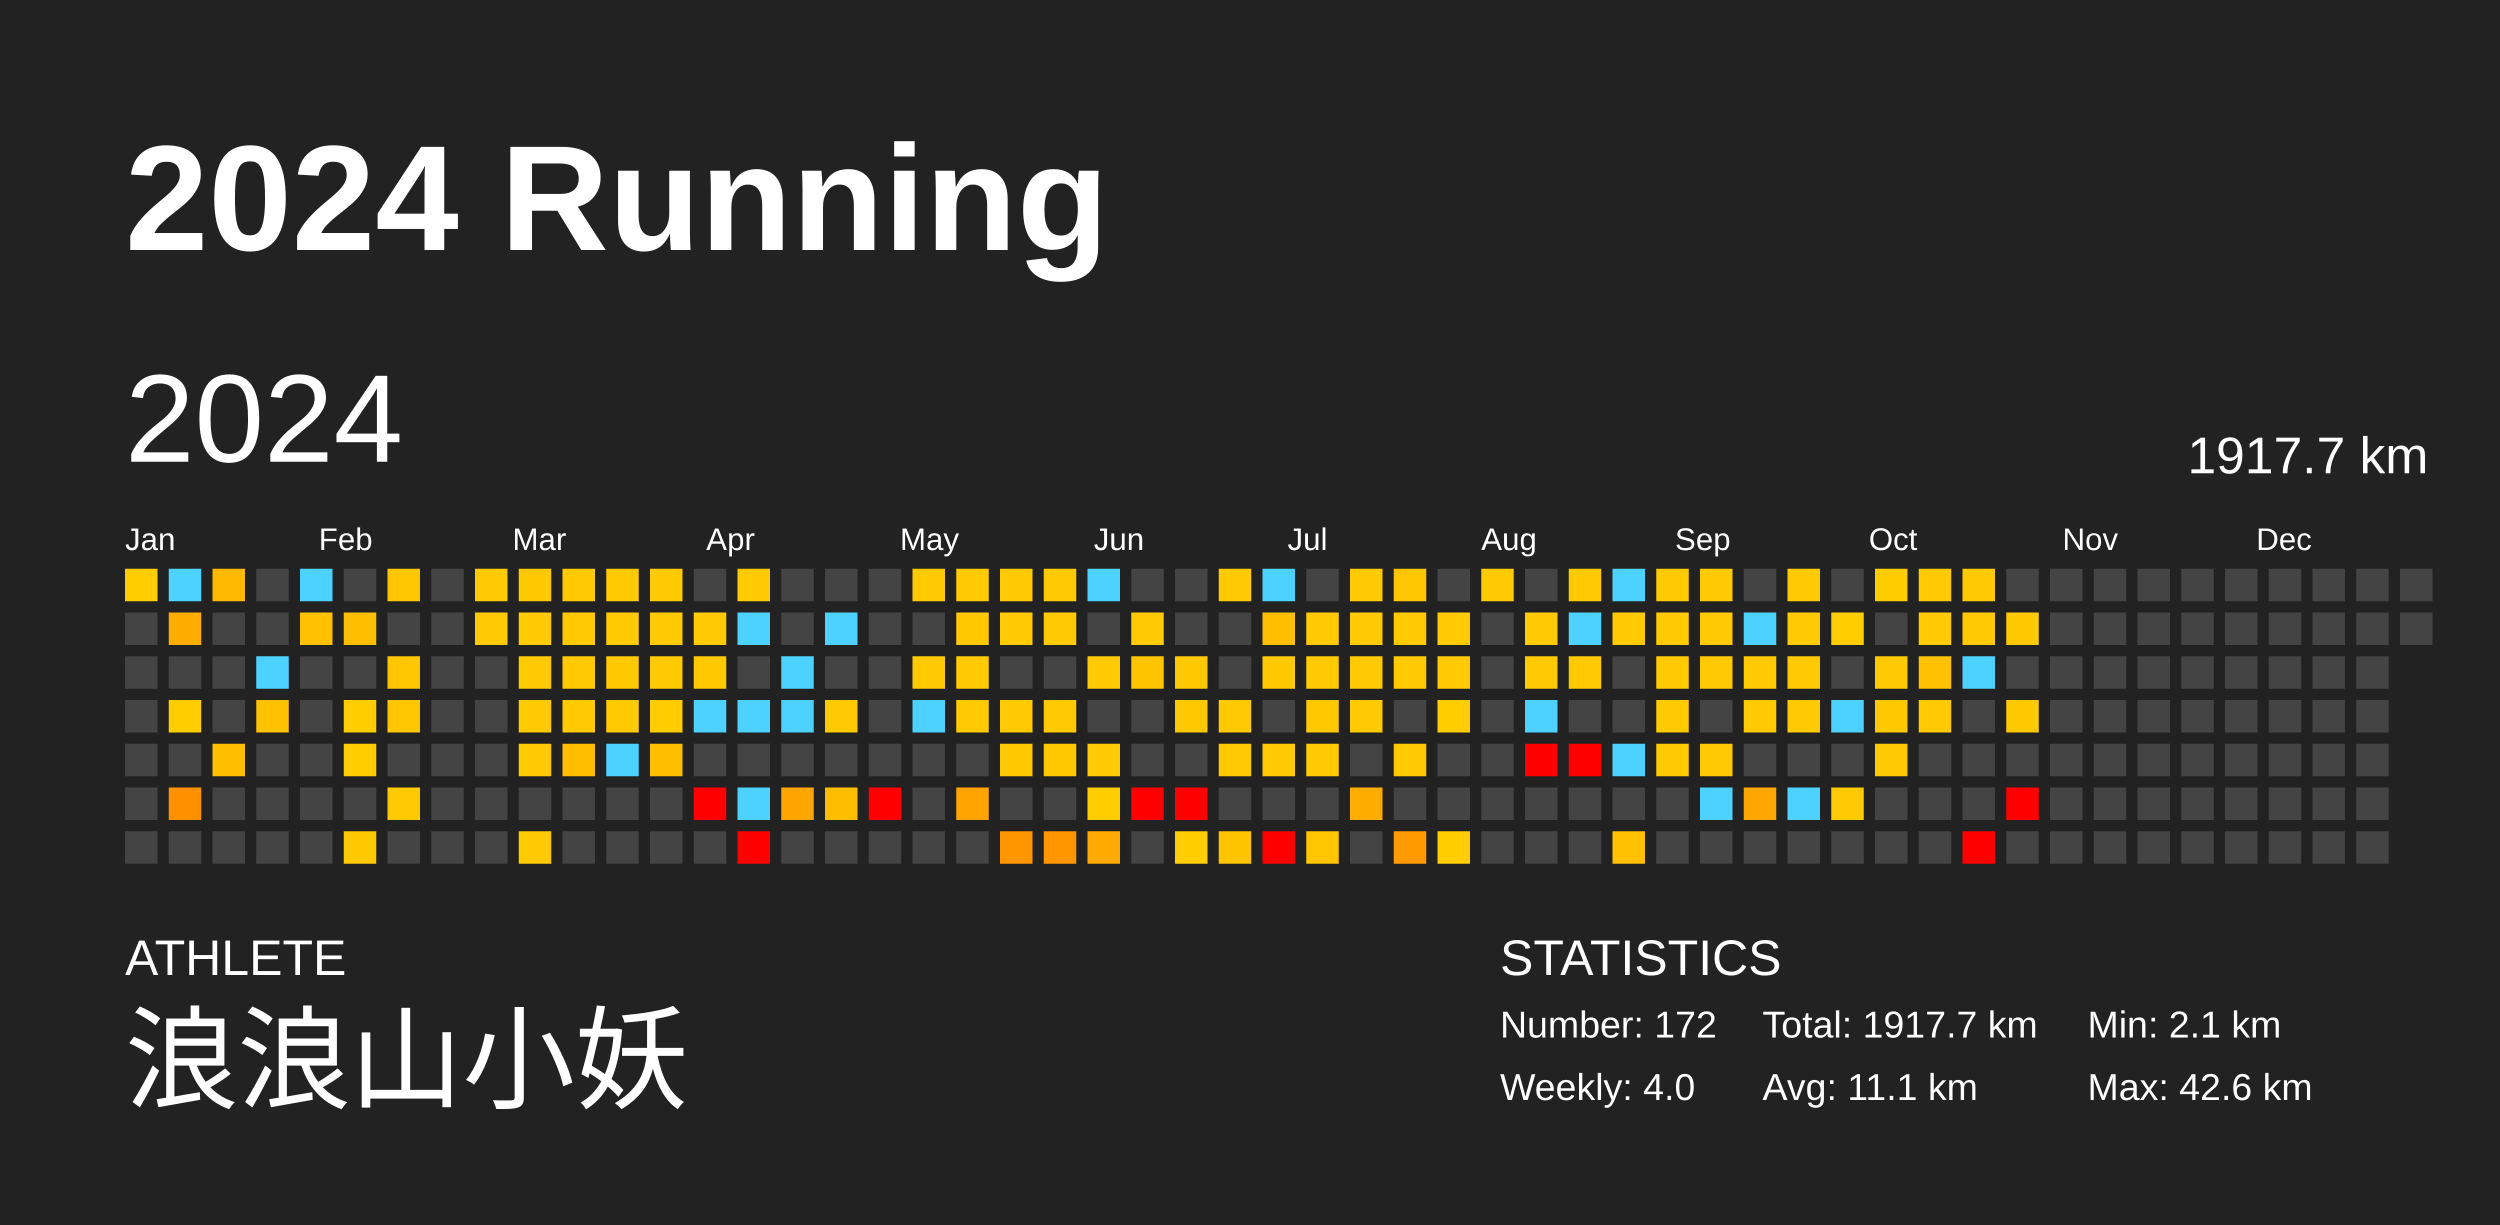
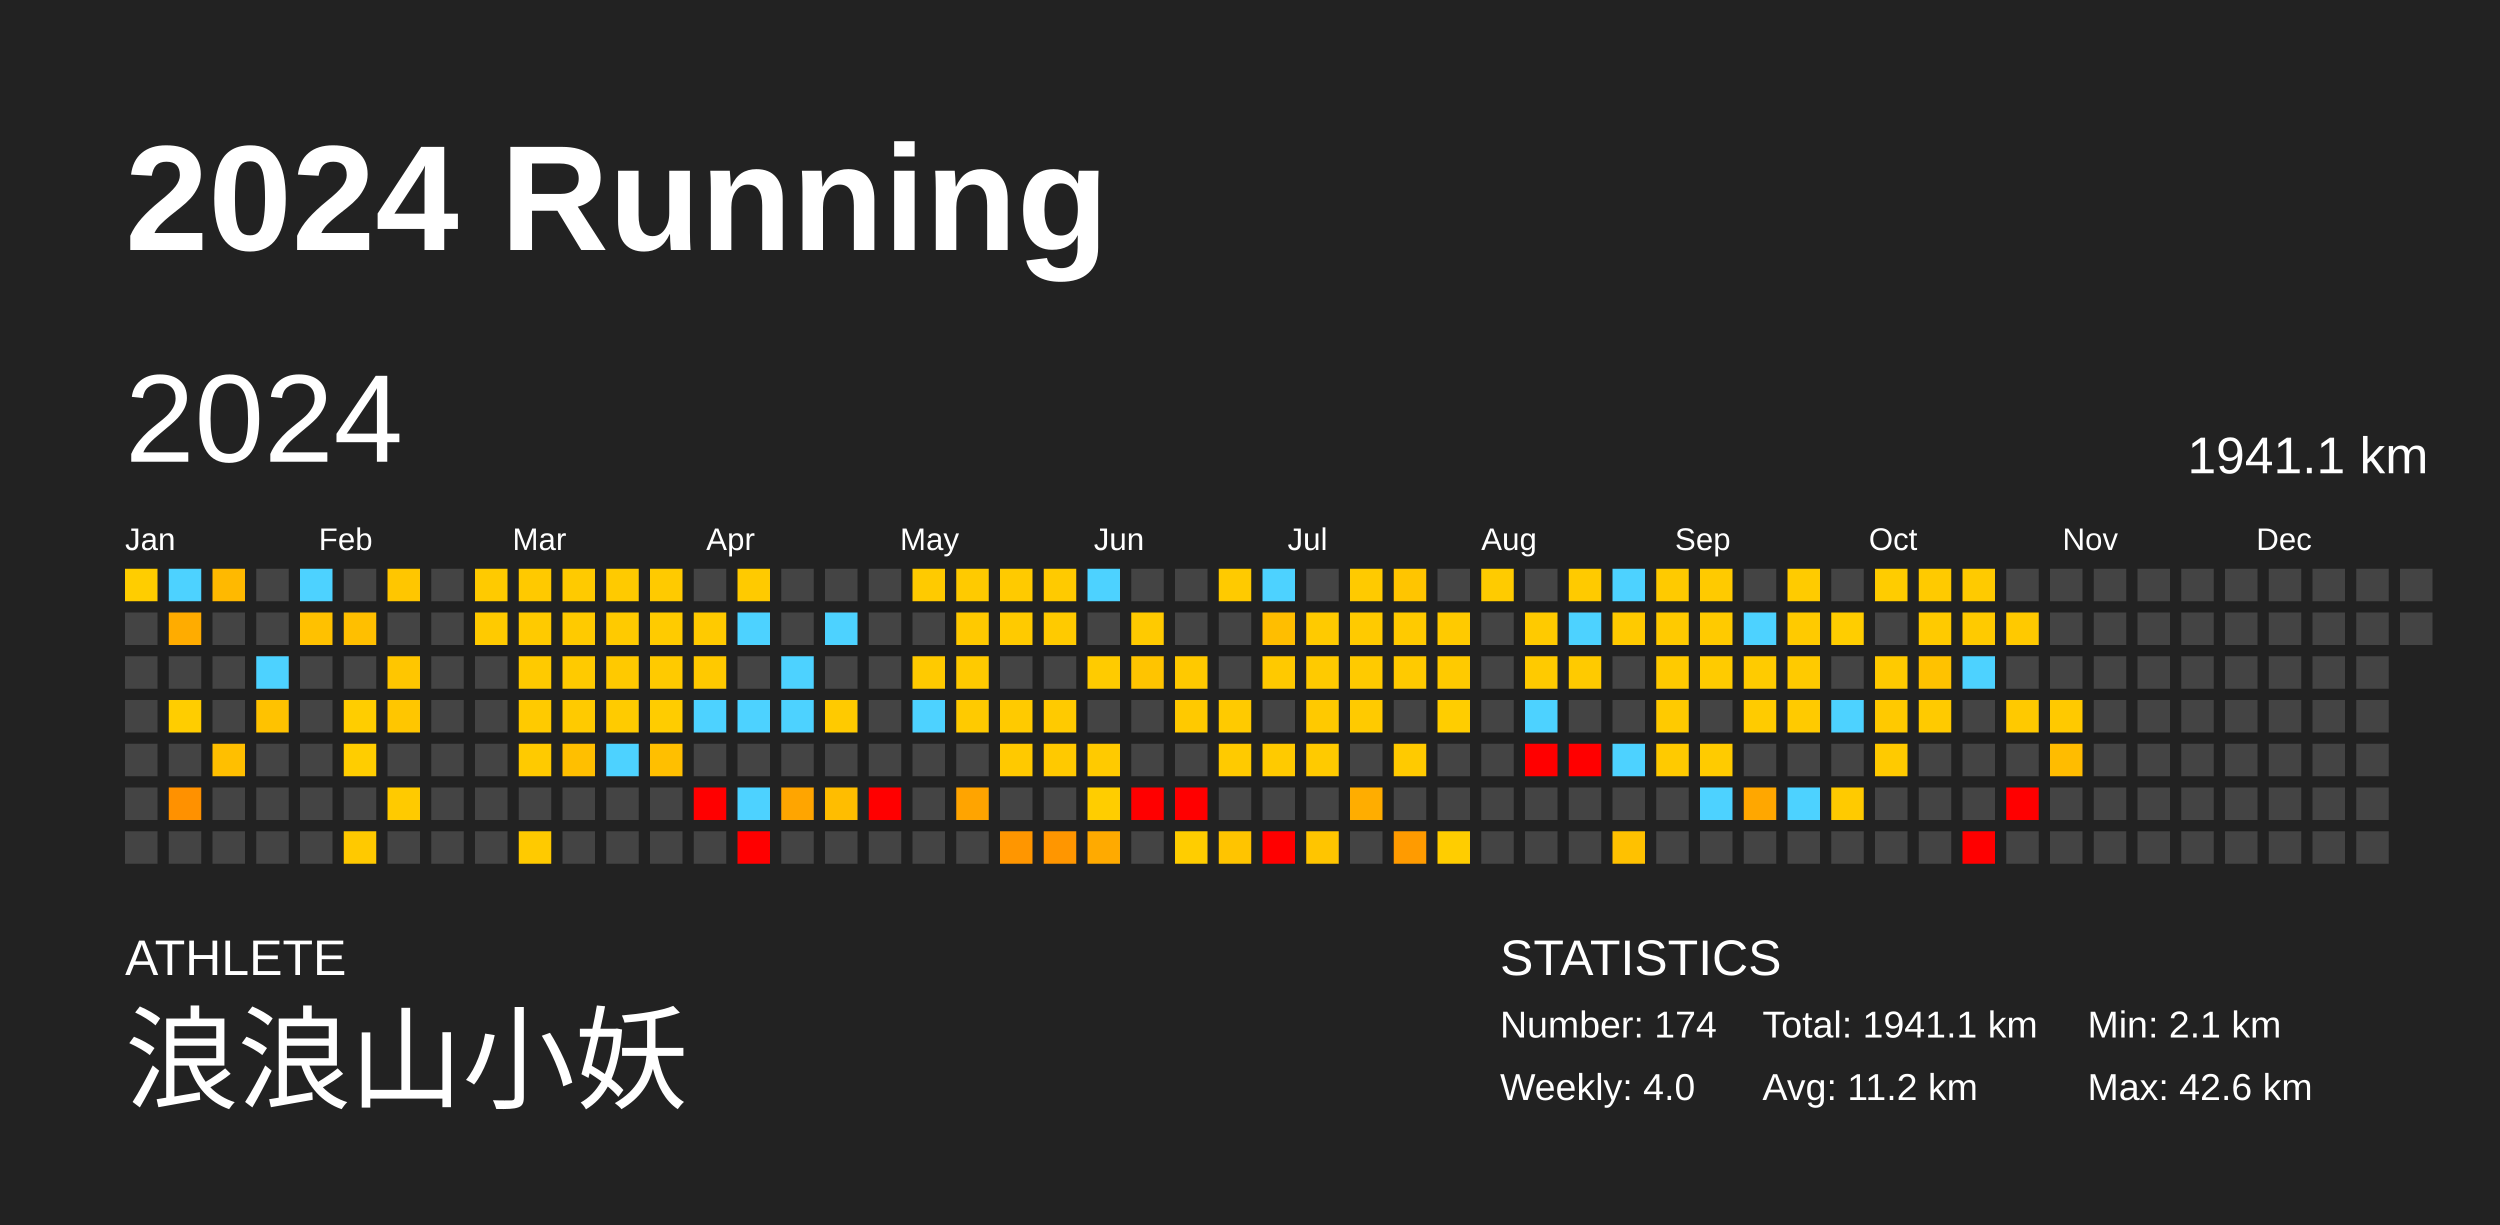
<svg xmlns="http://www.w3.org/2000/svg" baseProfile="full" height="98mm" version="1.1" viewBox="0,0,200,98" width="200mm">
  <defs />
  <rect fill="#222222" height="98" width="200" x="0" y="0" />
  <text fill="#FFFFFF" style="font-size:12px; font-family:Arial; font-weight:bold;" x="10" y="20">2024 Running</text>
  <text fill="#FFFFFF" style="font-size:4px; font-family:Arial" x="10" y="78">ATHLETE</text>
  <text fill="#FFFFFF" style="font-size:9px; font-family:Arial" x="10" y="88">浪浪山小妖</text>
  <text fill="#FFFFFF" style="font-size:4px; font-family:Arial" x="120" y="78">STATISTICS</text>
-   <text fill="#FFFFFF" style="font-size:3px; font-family:Arial" x="120" y="83">Number: 172</text>
+   <text fill="#FFFFFF" style="font-size:3px; font-family:Arial" x="120" y="83">Number: 174</text>
  <text fill="#FFFFFF" style="font-size:3px; font-family:Arial" x="120" y="88">Weekly: 4.0</text>
-   <text fill="#FFFFFF" style="font-size:3px; font-family:Arial" x="141" y="83">Total: 1917.7 km</text>
-   <text fill="#FFFFFF" style="font-size:3px; font-family:Arial" x="141" y="88">Avg: 11.1 km</text>
+   <text fill="#FFFFFF" style="font-size:3px; font-family:Arial" x="141" y="83">Total: 1941.1 km</text>
+   <text fill="#FFFFFF" style="font-size:3px; font-family:Arial" x="141" y="88">Avg: 11.2 km</text>
  <text fill="#FFFFFF" style="font-size:3px; font-family:Arial" x="167" y="83">Min: 2.1 km</text>
  <text fill="#FFFFFF" style="font-size:3px; font-family:Arial" x="167" y="88">Max: 42.6 km</text>
  <text dominant-baseline="hanging" fill="#FFFFFF" style="font-size:10.0px; font-family:Arial;" x="10" y="30">2024</text>
-   <text dominant-baseline="hanging" fill="#FFFFFF" style="font-size:4.125px; font-family:Arial;" x="175" y="35">1917.7 km</text>
+   <text dominant-baseline="hanging" fill="#FFFFFF" style="font-size:4.125px; font-family:Arial;" x="175" y="35">1941.1 km</text>
  <text fill="#FFFFFF" style="font-size:2.5px; font-family:Arial" x="10.0" y="44">Jan</text>
  <text fill="#FFFFFF" style="font-size:2.5px; font-family:Arial" x="25.5" y="44">Feb</text>
  <text fill="#FFFFFF" style="font-size:2.5px; font-family:Arial" x="41.0" y="44">Mar</text>
  <text fill="#FFFFFF" style="font-size:2.5px; font-family:Arial" x="56.5" y="44">Apr</text>
  <text fill="#FFFFFF" style="font-size:2.5px; font-family:Arial" x="72.0" y="44">May</text>
  <text fill="#FFFFFF" style="font-size:2.5px; font-family:Arial" x="87.5" y="44">Jun</text>
  <text fill="#FFFFFF" style="font-size:2.5px; font-family:Arial" x="103.0" y="44">Jul</text>
  <text fill="#FFFFFF" style="font-size:2.5px; font-family:Arial" x="118.5" y="44">Aug</text>
  <text fill="#FFFFFF" style="font-size:2.5px; font-family:Arial" x="134.0" y="44">Sep</text>
  <text fill="#FFFFFF" style="font-size:2.5px; font-family:Arial" x="149.5" y="44">Oct</text>
  <text fill="#FFFFFF" style="font-size:2.5px; font-family:Arial" x="165.0" y="44">Nov</text>
  <text fill="#FFFFFF" style="font-size:2.5px; font-family:Arial" x="180.5" y="44">Dec</text>
  <rect fill="#ffcd00" height="2.6" width="2.6" x="10.0" y="45.5" />
  <rect fill="#444444" height="2.6" width="2.6" x="10.0" y="49.0" />
  <rect fill="#444444" height="2.6" width="2.6" x="10.0" y="52.5" />
  <rect fill="#444444" height="2.6" width="2.6" x="10.0" y="56.0" />
  <rect fill="#444444" height="2.6" width="2.6" x="10.0" y="59.5" />
  <rect fill="#444444" height="2.6" width="2.6" x="10.0" y="63.0" />
  <rect fill="#444444" height="2.6" width="2.6" x="10.0" y="66.5" />
  <rect fill="#4dd2ff" height="2.6" width="2.6" x="13.5" y="45.5" />
  <rect fill="#ffac00" height="2.6" width="2.6" x="13.5" y="49.0" />
  <rect fill="#444444" height="2.6" width="2.6" x="13.5" y="52.5" />
  <rect fill="#ffcd00" height="2.6" width="2.6" x="13.5" y="56.0" />
  <rect fill="#444444" height="2.6" width="2.6" x="13.5" y="59.5" />
  <rect fill="#ff9100" height="2.6" width="2.6" x="13.5" y="63.0" />
  <rect fill="#444444" height="2.6" width="2.6" x="13.5" y="66.5" />
  <rect fill="#ffb900" height="2.6" width="2.6" x="17.0" y="45.5" />
  <rect fill="#444444" height="2.6" width="2.6" x="17.0" y="49.0" />
  <rect fill="#444444" height="2.6" width="2.6" x="17.0" y="52.5" />
  <rect fill="#444444" height="2.6" width="2.6" x="17.0" y="56.0" />
  <rect fill="#ffbf00" height="2.6" width="2.6" x="17.0" y="59.5" />
  <rect fill="#444444" height="2.6" width="2.6" x="17.0" y="63.0" />
  <rect fill="#444444" height="2.6" width="2.6" x="17.0" y="66.5" />
  <rect fill="#444444" height="2.6" width="2.6" x="20.5" y="45.5" />
  <rect fill="#444444" height="2.6" width="2.6" x="20.5" y="49.0" />
  <rect fill="#4dd2ff" height="2.6" width="2.6" x="20.5" y="52.5" />
  <rect fill="#ffc200" height="2.6" width="2.6" x="20.5" y="56.0" />
  <rect fill="#444444" height="2.6" width="2.6" x="20.5" y="59.5" />
  <rect fill="#444444" height="2.6" width="2.6" x="20.5" y="63.0" />
  <rect fill="#444444" height="2.6" width="2.6" x="20.5" y="66.5" />
  <rect fill="#4dd2ff" height="2.6" width="2.6" x="24.0" y="45.5" />
  <rect fill="#ffc100" height="2.6" width="2.6" x="24.0" y="49.0" />
  <rect fill="#444444" height="2.6" width="2.6" x="24.0" y="52.5" />
  <rect fill="#444444" height="2.6" width="2.6" x="24.0" y="56.0" />
  <rect fill="#444444" height="2.6" width="2.6" x="24.0" y="59.5" />
  <rect fill="#444444" height="2.6" width="2.6" x="24.0" y="63.0" />
  <rect fill="#444444" height="2.6" width="2.6" x="24.0" y="66.5" />
  <rect fill="#444444" height="2.6" width="2.6" x="27.5" y="45.5" />
  <rect fill="#ffbf00" height="2.6" width="2.6" x="27.5" y="49.0" />
  <rect fill="#444444" height="2.6" width="2.6" x="27.5" y="52.5" />
  <rect fill="#ffcd00" height="2.6" width="2.6" x="27.5" y="56.0" />
  <rect fill="#ffcd00" height="2.6" width="2.6" x="27.5" y="59.5" />
  <rect fill="#444444" height="2.6" width="2.6" x="27.5" y="63.0" />
  <rect fill="#ffc900" height="2.6" width="2.6" x="27.5" y="66.5" />
  <rect fill="#ffc600" height="2.6" width="2.6" x="31.0" y="45.5" />
  <rect fill="#444444" height="2.6" width="2.6" x="31.0" y="49.0" />
  <rect fill="#ffc600" height="2.6" width="2.6" x="31.0" y="52.5" />
  <rect fill="#ffc600" height="2.6" width="2.6" x="31.0" y="56.0" />
  <rect fill="#444444" height="2.6" width="2.6" x="31.0" y="59.5" />
  <rect fill="#ffca00" height="2.6" width="2.6" x="31.0" y="63.0" />
  <rect fill="#444444" height="2.6" width="2.6" x="31.0" y="66.5" />
  <rect fill="#444444" height="2.6" width="2.6" x="34.5" y="45.5" />
  <rect fill="#444444" height="2.6" width="2.6" x="34.5" y="49.0" />
  <rect fill="#444444" height="2.6" width="2.6" x="34.5" y="52.5" />
  <rect fill="#444444" height="2.6" width="2.6" x="34.5" y="56.0" />
  <rect fill="#444444" height="2.6" width="2.6" x="34.5" y="59.5" />
  <rect fill="#444444" height="2.6" width="2.6" x="34.5" y="63.0" />
  <rect fill="#444444" height="2.6" width="2.6" x="34.5" y="66.5" />
  <rect fill="#ffca00" height="2.6" width="2.6" x="38.0" y="45.5" />
  <rect fill="#ffca00" height="2.6" width="2.6" x="38.0" y="49.0" />
  <rect fill="#444444" height="2.6" width="2.6" x="38.0" y="52.5" />
  <rect fill="#444444" height="2.6" width="2.6" x="38.0" y="56.0" />
  <rect fill="#444444" height="2.6" width="2.6" x="38.0" y="59.5" />
  <rect fill="#444444" height="2.6" width="2.6" x="38.0" y="63.0" />
  <rect fill="#444444" height="2.6" width="2.6" x="38.0" y="66.5" />
  <rect fill="#ffc900" height="2.6" width="2.6" x="41.5" y="45.5" />
  <rect fill="#ffca00" height="2.6" width="2.6" x="41.5" y="49.0" />
  <rect fill="#ffca00" height="2.6" width="2.6" x="41.5" y="52.5" />
  <rect fill="#ffca00" height="2.6" width="2.6" x="41.5" y="56.0" />
  <rect fill="#ffca00" height="2.6" width="2.6" x="41.5" y="59.5" />
  <rect fill="#444444" height="2.6" width="2.6" x="41.5" y="63.0" />
  <rect fill="#ffca00" height="2.6" width="2.6" x="41.5" y="66.5" />
  <rect fill="#ffca00" height="2.6" width="2.6" x="45.0" y="45.5" />
  <rect fill="#ffca00" height="2.6" width="2.6" x="45.0" y="49.0" />
  <rect fill="#ffca00" height="2.6" width="2.6" x="45.0" y="52.5" />
  <rect fill="#ffca00" height="2.6" width="2.6" x="45.0" y="56.0" />
  <rect fill="#ffbf00" height="2.6" width="2.6" x="45.0" y="59.5" />
  <rect fill="#444444" height="2.6" width="2.6" x="45.0" y="63.0" />
  <rect fill="#444444" height="2.6" width="2.6" x="45.0" y="66.5" />
  <rect fill="#ffca00" height="2.6" width="2.6" x="48.5" y="45.5" />
  <rect fill="#ffca00" height="2.6" width="2.6" x="48.5" y="49.0" />
  <rect fill="#ffc900" height="2.6" width="2.6" x="48.5" y="52.5" />
  <rect fill="#ffcb00" height="2.6" width="2.6" x="48.5" y="56.0" />
  <rect fill="#4dd2ff" height="2.6" width="2.6" x="48.5" y="59.5" />
  <rect fill="#444444" height="2.6" width="2.6" x="48.5" y="63.0" />
  <rect fill="#444444" height="2.6" width="2.6" x="48.5" y="66.5" />
  <rect fill="#ffca00" height="2.6" width="2.6" x="52.0" y="45.5" />
  <rect fill="#ffcb00" height="2.6" width="2.6" x="52.0" y="49.0" />
  <rect fill="#ffca00" height="2.6" width="2.6" x="52.0" y="52.5" />
  <rect fill="#ffcc00" height="2.6" width="2.6" x="52.0" y="56.0" />
  <rect fill="#ffbf00" height="2.6" width="2.6" x="52.0" y="59.5" />
  <rect fill="#444444" height="2.6" width="2.6" x="52.0" y="63.0" />
  <rect fill="#444444" height="2.6" width="2.6" x="52.0" y="66.5" />
  <rect fill="#444444" height="2.6" width="2.6" x="55.5" y="45.5" />
  <rect fill="#ffca00" height="2.6" width="2.6" x="55.5" y="49.0" />
  <rect fill="#ffc900" height="2.6" width="2.6" x="55.5" y="52.5" />
  <rect fill="#4dd2ff" height="2.6" width="2.6" x="55.5" y="56.0" />
  <rect fill="#444444" height="2.6" width="2.6" x="55.5" y="59.5" />
  <rect fill="red" height="2.6" width="2.6" x="55.5" y="63.0" />
  <rect fill="#444444" height="2.6" width="2.6" x="55.5" y="66.5" />
  <rect fill="#ffca00" height="2.6" width="2.6" x="59.0" y="45.5" />
  <rect fill="#4dd2ff" height="2.6" width="2.6" x="59.0" y="49.0" />
  <rect fill="#444444" height="2.6" width="2.6" x="59.0" y="52.5" />
  <rect fill="#4dd2ff" height="2.6" width="2.6" x="59.0" y="56.0" />
  <rect fill="#444444" height="2.6" width="2.6" x="59.0" y="59.5" />
  <rect fill="#4dd2ff" height="2.6" width="2.6" x="59.0" y="63.0" />
  <rect fill="red" height="2.6" width="2.6" x="59.0" y="66.5" />
  <rect fill="#444444" height="2.6" width="2.6" x="62.5" y="45.5" />
  <rect fill="#444444" height="2.6" width="2.6" x="62.5" y="49.0" />
  <rect fill="#4dd2ff" height="2.6" width="2.6" x="62.5" y="52.5" />
  <rect fill="#4dd2ff" height="2.6" width="2.6" x="62.5" y="56.0" />
  <rect fill="#444444" height="2.6" width="2.6" x="62.5" y="59.5" />
  <rect fill="#ffa500" height="2.6" width="2.6" x="62.5" y="63.0" />
  <rect fill="#444444" height="2.6" width="2.6" x="62.5" y="66.5" />
  <rect fill="#444444" height="2.6" width="2.6" x="66.0" y="45.5" />
  <rect fill="#4dd2ff" height="2.6" width="2.6" x="66.0" y="49.0" />
  <rect fill="#444444" height="2.6" width="2.6" x="66.0" y="52.5" />
  <rect fill="#ffca00" height="2.6" width="2.6" x="66.0" y="56.0" />
  <rect fill="#444444" height="2.6" width="2.6" x="66.0" y="59.5" />
  <rect fill="#ffbd00" height="2.6" width="2.6" x="66.0" y="63.0" />
  <rect fill="#444444" height="2.6" width="2.6" x="66.0" y="66.5" />
  <rect fill="#444444" height="2.6" width="2.6" x="69.5" y="45.5" />
  <rect fill="#444444" height="2.6" width="2.6" x="69.5" y="49.0" />
  <rect fill="#444444" height="2.6" width="2.6" x="69.5" y="52.5" />
  <rect fill="#444444" height="2.6" width="2.6" x="69.5" y="56.0" />
  <rect fill="#444444" height="2.6" width="2.6" x="69.5" y="59.5" />
  <rect fill="red" height="2.6" width="2.6" x="69.5" y="63.0" />
  <rect fill="#444444" height="2.6" width="2.6" x="69.5" y="66.5" />
  <rect fill="#ffca00" height="2.6" width="2.6" x="73.0" y="45.5" />
  <rect fill="#444444" height="2.6" width="2.6" x="73.0" y="49.0" />
  <rect fill="#ffca00" height="2.6" width="2.6" x="73.0" y="52.5" />
  <rect fill="#4dd2ff" height="2.6" width="2.6" x="73.0" y="56.0" />
  <rect fill="#444444" height="2.6" width="2.6" x="73.0" y="59.5" />
  <rect fill="#444444" height="2.6" width="2.6" x="73.0" y="63.0" />
  <rect fill="#444444" height="2.6" width="2.6" x="73.0" y="66.5" />
  <rect fill="#ffca00" height="2.6" width="2.6" x="76.5" y="45.5" />
  <rect fill="#ffc900" height="2.6" width="2.6" x="76.5" y="49.0" />
  <rect fill="#ffca00" height="2.6" width="2.6" x="76.5" y="52.5" />
  <rect fill="#ffca00" height="2.6" width="2.6" x="76.5" y="56.0" />
  <rect fill="#444444" height="2.6" width="2.6" x="76.5" y="59.5" />
  <rect fill="#ffa400" height="2.6" width="2.6" x="76.5" y="63.0" />
  <rect fill="#444444" height="2.6" width="2.6" x="76.5" y="66.5" />
  <rect fill="#ffca00" height="2.6" width="2.6" x="80.0" y="45.5" />
  <rect fill="#ffca00" height="2.6" width="2.6" x="80.0" y="49.0" />
  <rect fill="#444444" height="2.6" width="2.6" x="80.0" y="52.5" />
  <rect fill="#ffca00" height="2.6" width="2.6" x="80.0" y="56.0" />
  <rect fill="#ffc900" height="2.6" width="2.6" x="80.0" y="59.5" />
  <rect fill="#444444" height="2.6" width="2.6" x="80.0" y="63.0" />
  <rect fill="#ff9600" height="2.6" width="2.6" x="80.0" y="66.5" />
  <rect fill="#ffca00" height="2.6" width="2.6" x="83.5" y="45.5" />
  <rect fill="#ffca00" height="2.6" width="2.6" x="83.5" y="49.0" />
  <rect fill="#444444" height="2.6" width="2.6" x="83.5" y="52.5" />
  <rect fill="#ffca00" height="2.6" width="2.6" x="83.5" y="56.0" />
  <rect fill="#ffc900" height="2.6" width="2.6" x="83.5" y="59.5" />
  <rect fill="#444444" height="2.6" width="2.6" x="83.5" y="63.0" />
  <rect fill="#ff9600" height="2.6" width="2.6" x="83.5" y="66.5" />
  <rect fill="#4dd2ff" height="2.6" width="2.6" x="87.0" y="45.5" />
  <rect fill="#444444" height="2.6" width="2.6" x="87.0" y="49.0" />
  <rect fill="#ffcb00" height="2.6" width="2.6" x="87.0" y="52.5" />
  <rect fill="#444444" height="2.6" width="2.6" x="87.0" y="56.0" />
  <rect fill="#ffca00" height="2.6" width="2.6" x="87.0" y="59.5" />
  <rect fill="#ffcd00" height="2.6" width="2.6" x="87.0" y="63.0" />
  <rect fill="#ffaa00" height="2.6" width="2.6" x="87.0" y="66.5" />
  <rect fill="#444444" height="2.6" width="2.6" x="90.5" y="45.5" />
  <rect fill="#ffca00" height="2.6" width="2.6" x="90.5" y="49.0" />
  <rect fill="#ffc400" height="2.6" width="2.6" x="90.5" y="52.5" />
  <rect fill="#444444" height="2.6" width="2.6" x="90.5" y="56.0" />
  <rect fill="#444444" height="2.6" width="2.6" x="90.5" y="59.5" />
  <rect fill="red" height="2.6" width="2.6" x="90.5" y="63.0" />
  <rect fill="#444444" height="2.6" width="2.6" x="90.5" y="66.5" />
  <rect fill="#444444" height="2.6" width="2.6" x="94.0" y="45.5" />
  <rect fill="#444444" height="2.6" width="2.6" x="94.0" y="49.0" />
  <rect fill="#ffc900" height="2.6" width="2.6" x="94.0" y="52.5" />
  <rect fill="#ffc900" height="2.6" width="2.6" x="94.0" y="56.0" />
  <rect fill="#444444" height="2.6" width="2.6" x="94.0" y="59.5" />
  <rect fill="red" height="2.6" width="2.6" x="94.0" y="63.0" />
  <rect fill="#ffcd00" height="2.6" width="2.6" x="94.0" y="66.5" />
  <rect fill="#ffca00" height="2.6" width="2.6" x="97.5" y="45.5" />
  <rect fill="#444444" height="2.6" width="2.6" x="97.5" y="49.0" />
  <rect fill="#444444" height="2.6" width="2.6" x="97.5" y="52.5" />
  <rect fill="#ffca00" height="2.6" width="2.6" x="97.5" y="56.0" />
  <rect fill="#ffca00" height="2.6" width="2.6" x="97.5" y="59.5" />
  <rect fill="#444444" height="2.6" width="2.6" x="97.5" y="63.0" />
  <rect fill="#ffc400" height="2.6" width="2.6" x="97.5" y="66.5" />
  <rect fill="#4dd2ff" height="2.6" width="2.6" x="101.0" y="45.5" />
  <rect fill="#ffbe00" height="2.6" width="2.6" x="101.0" y="49.0" />
  <rect fill="#ffc900" height="2.6" width="2.6" x="101.0" y="52.5" />
  <rect fill="#444444" height="2.6" width="2.6" x="101.0" y="56.0" />
  <rect fill="#ffca00" height="2.6" width="2.6" x="101.0" y="59.5" />
  <rect fill="#444444" height="2.6" width="2.6" x="101.0" y="63.0" />
  <rect fill="red" height="2.6" width="2.6" x="101.0" y="66.5" />
  <rect fill="#444444" height="2.6" width="2.6" x="104.5" y="45.5" />
  <rect fill="#ffca00" height="2.6" width="2.6" x="104.5" y="49.0" />
  <rect fill="#ffca00" height="2.6" width="2.6" x="104.5" y="52.5" />
  <rect fill="#ffc900" height="2.6" width="2.6" x="104.5" y="56.0" />
  <rect fill="#ffca00" height="2.6" width="2.6" x="104.5" y="59.5" />
  <rect fill="#444444" height="2.6" width="2.6" x="104.5" y="63.0" />
  <rect fill="#ffc500" height="2.6" width="2.6" x="104.5" y="66.5" />
  <rect fill="#ffca00" height="2.6" width="2.6" x="108.0" y="45.5" />
  <rect fill="#ffca00" height="2.6" width="2.6" x="108.0" y="49.0" />
  <rect fill="#ffca00" height="2.6" width="2.6" x="108.0" y="52.5" />
  <rect fill="#ffca00" height="2.6" width="2.6" x="108.0" y="56.0" />
  <rect fill="#444444" height="2.6" width="2.6" x="108.0" y="59.5" />
  <rect fill="#ffad00" height="2.6" width="2.6" x="108.0" y="63.0" />
  <rect fill="#444444" height="2.6" width="2.6" x="108.0" y="66.5" />
  <rect fill="#ffc500" height="2.6" width="2.6" x="111.5" y="45.5" />
  <rect fill="#ffca00" height="2.6" width="2.6" x="111.5" y="49.0" />
  <rect fill="#ffca00" height="2.6" width="2.6" x="111.5" y="52.5" />
  <rect fill="#444444" height="2.6" width="2.6" x="111.5" y="56.0" />
  <rect fill="#ffca00" height="2.6" width="2.6" x="111.5" y="59.5" />
  <rect fill="#444444" height="2.6" width="2.6" x="111.5" y="63.0" />
  <rect fill="#ff9b00" height="2.6" width="2.6" x="111.5" y="66.5" />
  <rect fill="#444444" height="2.6" width="2.6" x="115.0" y="45.5" />
  <rect fill="#ffca00" height="2.6" width="2.6" x="115.0" y="49.0" />
  <rect fill="#ffca00" height="2.6" width="2.6" x="115.0" y="52.5" />
  <rect fill="#ffcd00" height="2.6" width="2.6" x="115.0" y="56.0" />
  <rect fill="#444444" height="2.6" width="2.6" x="115.0" y="59.5" />
  <rect fill="#444444" height="2.6" width="2.6" x="115.0" y="63.0" />
  <rect fill="#ffcd00" height="2.6" width="2.6" x="115.0" y="66.5" />
  <rect fill="#ffcb00" height="2.6" width="2.6" x="118.5" y="45.5" />
  <rect fill="#444444" height="2.6" width="2.6" x="118.5" y="49.0" />
  <rect fill="#444444" height="2.6" width="2.6" x="118.5" y="52.5" />
  <rect fill="#444444" height="2.6" width="2.6" x="118.5" y="56.0" />
  <rect fill="#444444" height="2.6" width="2.6" x="118.5" y="59.5" />
  <rect fill="#444444" height="2.6" width="2.6" x="118.5" y="63.0" />
  <rect fill="#444444" height="2.6" width="2.6" x="118.5" y="66.5" />
  <rect fill="#444444" height="2.6" width="2.6" x="122.0" y="45.5" />
  <rect fill="#ffca00" height="2.6" width="2.6" x="122.0" y="49.0" />
  <rect fill="#ffca00" height="2.6" width="2.6" x="122.0" y="52.5" />
  <rect fill="#4dd2ff" height="2.6" width="2.6" x="122.0" y="56.0" />
  <rect fill="red" height="2.6" width="2.6" x="122.0" y="59.5" />
  <rect fill="#444444" height="2.6" width="2.6" x="122.0" y="63.0" />
  <rect fill="#444444" height="2.6" width="2.6" x="122.0" y="66.5" />
  <rect fill="#ffca00" height="2.6" width="2.6" x="125.5" y="45.5" />
  <rect fill="#4dd2ff" height="2.6" width="2.6" x="125.5" y="49.0" />
  <rect fill="#ffca00" height="2.6" width="2.6" x="125.5" y="52.5" />
  <rect fill="#444444" height="2.6" width="2.6" x="125.5" y="56.0" />
  <rect fill="red" height="2.6" width="2.6" x="125.5" y="59.5" />
  <rect fill="#444444" height="2.6" width="2.6" x="125.5" y="63.0" />
  <rect fill="#444444" height="2.6" width="2.6" x="125.5" y="66.5" />
  <rect fill="#4dd2ff" height="2.6" width="2.6" x="129.0" y="45.5" />
  <rect fill="#ffca00" height="2.6" width="2.6" x="129.0" y="49.0" />
  <rect fill="#444444" height="2.6" width="2.6" x="129.0" y="52.5" />
  <rect fill="#444444" height="2.6" width="2.6" x="129.0" y="56.0" />
  <rect fill="#4dd2ff" height="2.6" width="2.6" x="129.0" y="59.5" />
  <rect fill="#444444" height="2.6" width="2.6" x="129.0" y="63.0" />
  <rect fill="#ffc100" height="2.6" width="2.6" x="129.0" y="66.5" />
  <rect fill="#ffca00" height="2.6" width="2.6" x="132.5" y="45.5" />
  <rect fill="#ffca00" height="2.6" width="2.6" x="132.5" y="49.0" />
  <rect fill="#ffca00" height="2.6" width="2.6" x="132.5" y="52.5" />
  <rect fill="#ffca00" height="2.6" width="2.6" x="132.5" y="56.0" />
  <rect fill="#ffca00" height="2.6" width="2.6" x="132.5" y="59.5" />
  <rect fill="#444444" height="2.6" width="2.6" x="132.5" y="63.0" />
  <rect fill="#444444" height="2.6" width="2.6" x="132.5" y="66.5" />
  <rect fill="#ffca00" height="2.6" width="2.6" x="136.0" y="45.5" />
  <rect fill="#ffca00" height="2.6" width="2.6" x="136.0" y="49.0" />
  <rect fill="#ffcb00" height="2.6" width="2.6" x="136.0" y="52.5" />
  <rect fill="#444444" height="2.6" width="2.6" x="136.0" y="56.0" />
  <rect fill="#ffcb00" height="2.6" width="2.6" x="136.0" y="59.5" />
  <rect fill="#4dd2ff" height="2.6" width="2.6" x="136.0" y="63.0" />
  <rect fill="#444444" height="2.6" width="2.6" x="136.0" y="66.5" />
  <rect fill="#444444" height="2.6" width="2.6" x="139.5" y="45.5" />
  <rect fill="#4dd2ff" height="2.6" width="2.6" x="139.5" y="49.0" />
  <rect fill="#ffcb00" height="2.6" width="2.6" x="139.5" y="52.5" />
  <rect fill="#ffcb00" height="2.6" width="2.6" x="139.5" y="56.0" />
  <rect fill="#444444" height="2.6" width="2.6" x="139.5" y="59.5" />
  <rect fill="#ffa700" height="2.6" width="2.6" x="139.5" y="63.0" />
  <rect fill="#444444" height="2.6" width="2.6" x="139.5" y="66.5" />
  <rect fill="#ffcb00" height="2.6" width="2.6" x="143.0" y="45.5" />
  <rect fill="#ffca00" height="2.6" width="2.6" x="143.0" y="49.0" />
  <rect fill="#ffca00" height="2.6" width="2.6" x="143.0" y="52.5" />
  <rect fill="#ffca00" height="2.6" width="2.6" x="143.0" y="56.0" />
  <rect fill="#444444" height="2.6" width="2.6" x="143.0" y="59.5" />
  <rect fill="#4dd2ff" height="2.6" width="2.6" x="143.0" y="63.0" />
  <rect fill="#444444" height="2.6" width="2.6" x="143.0" y="66.5" />
  <rect fill="#444444" height="2.6" width="2.6" x="146.5" y="45.5" />
  <rect fill="#ffcd00" height="2.6" width="2.6" x="146.5" y="49.0" />
  <rect fill="#444444" height="2.6" width="2.6" x="146.5" y="52.5" />
  <rect fill="#4dd2ff" height="2.6" width="2.6" x="146.5" y="56.0" />
  <rect fill="#444444" height="2.6" width="2.6" x="146.5" y="59.5" />
  <rect fill="#ffca00" height="2.6" width="2.6" x="146.5" y="63.0" />
  <rect fill="#444444" height="2.6" width="2.6" x="146.5" y="66.5" />
  <rect fill="#ffcc00" height="2.6" width="2.6" x="150.0" y="45.5" />
  <rect fill="#444444" height="2.6" width="2.6" x="150.0" y="49.0" />
  <rect fill="#ffca00" height="2.6" width="2.6" x="150.0" y="52.5" />
  <rect fill="#ffc900" height="2.6" width="2.6" x="150.0" y="56.0" />
  <rect fill="#ffca00" height="2.6" width="2.6" x="150.0" y="59.5" />
  <rect fill="#444444" height="2.6" width="2.6" x="150.0" y="63.0" />
  <rect fill="#444444" height="2.6" width="2.6" x="150.0" y="66.5" />
  <rect fill="#ffca00" height="2.6" width="2.6" x="153.5" y="45.5" />
  <rect fill="#ffca00" height="2.6" width="2.6" x="153.5" y="49.0" />
  <rect fill="#ffc200" height="2.6" width="2.6" x="153.5" y="52.5" />
  <rect fill="#ffca00" height="2.6" width="2.6" x="153.5" y="56.0" />
  <rect fill="#444444" height="2.6" width="2.6" x="153.5" y="59.5" />
  <rect fill="#444444" height="2.6" width="2.6" x="153.5" y="63.0" />
  <rect fill="#444444" height="2.6" width="2.6" x="153.5" y="66.5" />
  <rect fill="#ffca00" height="2.6" width="2.6" x="157.0" y="45.5" />
  <rect fill="#ffca00" height="2.6" width="2.6" x="157.0" y="49.0" />
  <rect fill="#4dd2ff" height="2.6" width="2.6" x="157.0" y="52.5" />
  <rect fill="#444444" height="2.6" width="2.6" x="157.0" y="56.0" />
  <rect fill="#444444" height="2.6" width="2.6" x="157.0" y="59.5" />
  <rect fill="#444444" height="2.6" width="2.6" x="157.0" y="63.0" />
  <rect fill="red" height="2.6" width="2.6" x="157.0" y="66.5" />
  <rect fill="#444444" height="2.6" width="2.6" x="160.5" y="45.5" />
  <rect fill="#ffc900" height="2.6" width="2.6" x="160.5" y="49.0" />
  <rect fill="#444444" height="2.6" width="2.6" x="160.5" y="52.5" />
  <rect fill="#ffc900" height="2.6" width="2.6" x="160.5" y="56.0" />
  <rect fill="#444444" height="2.6" width="2.6" x="160.5" y="59.5" />
  <rect fill="red" height="2.6" width="2.6" x="160.5" y="63.0" />
  <rect fill="#444444" height="2.6" width="2.6" x="160.5" y="66.5" />
  <rect fill="#444444" height="2.6" width="2.6" x="164.0" y="45.5" />
  <rect fill="#444444" height="2.6" width="2.6" x="164.0" y="49.0" />
  <rect fill="#444444" height="2.6" width="2.6" x="164.0" y="52.5" />
-   <rect fill="#444444" height="2.6" width="2.6" x="164.0" y="56.0" />
-   <rect fill="#444444" height="2.6" width="2.6" x="164.0" y="59.5" />
+   <rect fill="#ffc900" height="2.6" width="2.6" x="164.0" y="56.0" />
+   <rect fill="#ffbc00" height="2.6" width="2.6" x="164.0" y="59.5" />
  <rect fill="#444444" height="2.6" width="2.6" x="164.0" y="63.0" />
  <rect fill="#444444" height="2.6" width="2.6" x="164.0" y="66.5" />
  <rect fill="#444444" height="2.6" width="2.6" x="167.5" y="45.5" />
  <rect fill="#444444" height="2.6" width="2.6" x="167.5" y="49.0" />
  <rect fill="#444444" height="2.6" width="2.6" x="167.5" y="52.5" />
  <rect fill="#444444" height="2.6" width="2.6" x="167.5" y="56.0" />
  <rect fill="#444444" height="2.6" width="2.6" x="167.5" y="59.5" />
  <rect fill="#444444" height="2.6" width="2.6" x="167.5" y="63.0" />
  <rect fill="#444444" height="2.6" width="2.6" x="167.5" y="66.5" />
  <rect fill="#444444" height="2.6" width="2.6" x="171.0" y="45.5" />
  <rect fill="#444444" height="2.6" width="2.6" x="171.0" y="49.0" />
  <rect fill="#444444" height="2.6" width="2.6" x="171.0" y="52.5" />
  <rect fill="#444444" height="2.6" width="2.6" x="171.0" y="56.0" />
  <rect fill="#444444" height="2.6" width="2.6" x="171.0" y="59.5" />
  <rect fill="#444444" height="2.6" width="2.6" x="171.0" y="63.0" />
  <rect fill="#444444" height="2.6" width="2.6" x="171.0" y="66.5" />
  <rect fill="#444444" height="2.6" width="2.6" x="174.5" y="45.5" />
  <rect fill="#444444" height="2.6" width="2.6" x="174.5" y="49.0" />
  <rect fill="#444444" height="2.6" width="2.6" x="174.5" y="52.5" />
  <rect fill="#444444" height="2.6" width="2.6" x="174.5" y="56.0" />
  <rect fill="#444444" height="2.6" width="2.6" x="174.5" y="59.5" />
  <rect fill="#444444" height="2.6" width="2.6" x="174.5" y="63.0" />
  <rect fill="#444444" height="2.6" width="2.6" x="174.5" y="66.5" />
  <rect fill="#444444" height="2.6" width="2.6" x="178.0" y="45.5" />
  <rect fill="#444444" height="2.6" width="2.6" x="178.0" y="49.0" />
  <rect fill="#444444" height="2.6" width="2.6" x="178.0" y="52.5" />
  <rect fill="#444444" height="2.6" width="2.6" x="178.0" y="56.0" />
  <rect fill="#444444" height="2.6" width="2.6" x="178.0" y="59.5" />
  <rect fill="#444444" height="2.6" width="2.6" x="178.0" y="63.0" />
  <rect fill="#444444" height="2.6" width="2.6" x="178.0" y="66.5" />
  <rect fill="#444444" height="2.6" width="2.6" x="181.5" y="45.5" />
  <rect fill="#444444" height="2.6" width="2.6" x="181.5" y="49.0" />
  <rect fill="#444444" height="2.6" width="2.6" x="181.5" y="52.5" />
  <rect fill="#444444" height="2.6" width="2.6" x="181.5" y="56.0" />
  <rect fill="#444444" height="2.6" width="2.6" x="181.5" y="59.5" />
  <rect fill="#444444" height="2.6" width="2.6" x="181.5" y="63.0" />
  <rect fill="#444444" height="2.6" width="2.6" x="181.5" y="66.5" />
  <rect fill="#444444" height="2.6" width="2.6" x="185.0" y="45.5" />
  <rect fill="#444444" height="2.6" width="2.6" x="185.0" y="49.0" />
  <rect fill="#444444" height="2.6" width="2.6" x="185.0" y="52.5" />
  <rect fill="#444444" height="2.6" width="2.6" x="185.0" y="56.0" />
  <rect fill="#444444" height="2.6" width="2.6" x="185.0" y="59.5" />
  <rect fill="#444444" height="2.6" width="2.6" x="185.0" y="63.0" />
  <rect fill="#444444" height="2.6" width="2.6" x="185.0" y="66.5" />
  <rect fill="#444444" height="2.6" width="2.6" x="188.5" y="45.5" />
  <rect fill="#444444" height="2.6" width="2.6" x="188.5" y="49.0" />
  <rect fill="#444444" height="2.6" width="2.6" x="188.5" y="52.5" />
  <rect fill="#444444" height="2.6" width="2.6" x="188.5" y="56.0" />
  <rect fill="#444444" height="2.6" width="2.6" x="188.5" y="59.5" />
  <rect fill="#444444" height="2.6" width="2.6" x="188.5" y="63.0" />
  <rect fill="#444444" height="2.6" width="2.6" x="188.5" y="66.5" />
  <rect fill="#444444" height="2.6" width="2.6" x="192.0" y="45.5" />
  <rect fill="#444444" height="2.6" width="2.6" x="192.0" y="49.0" />
</svg>
